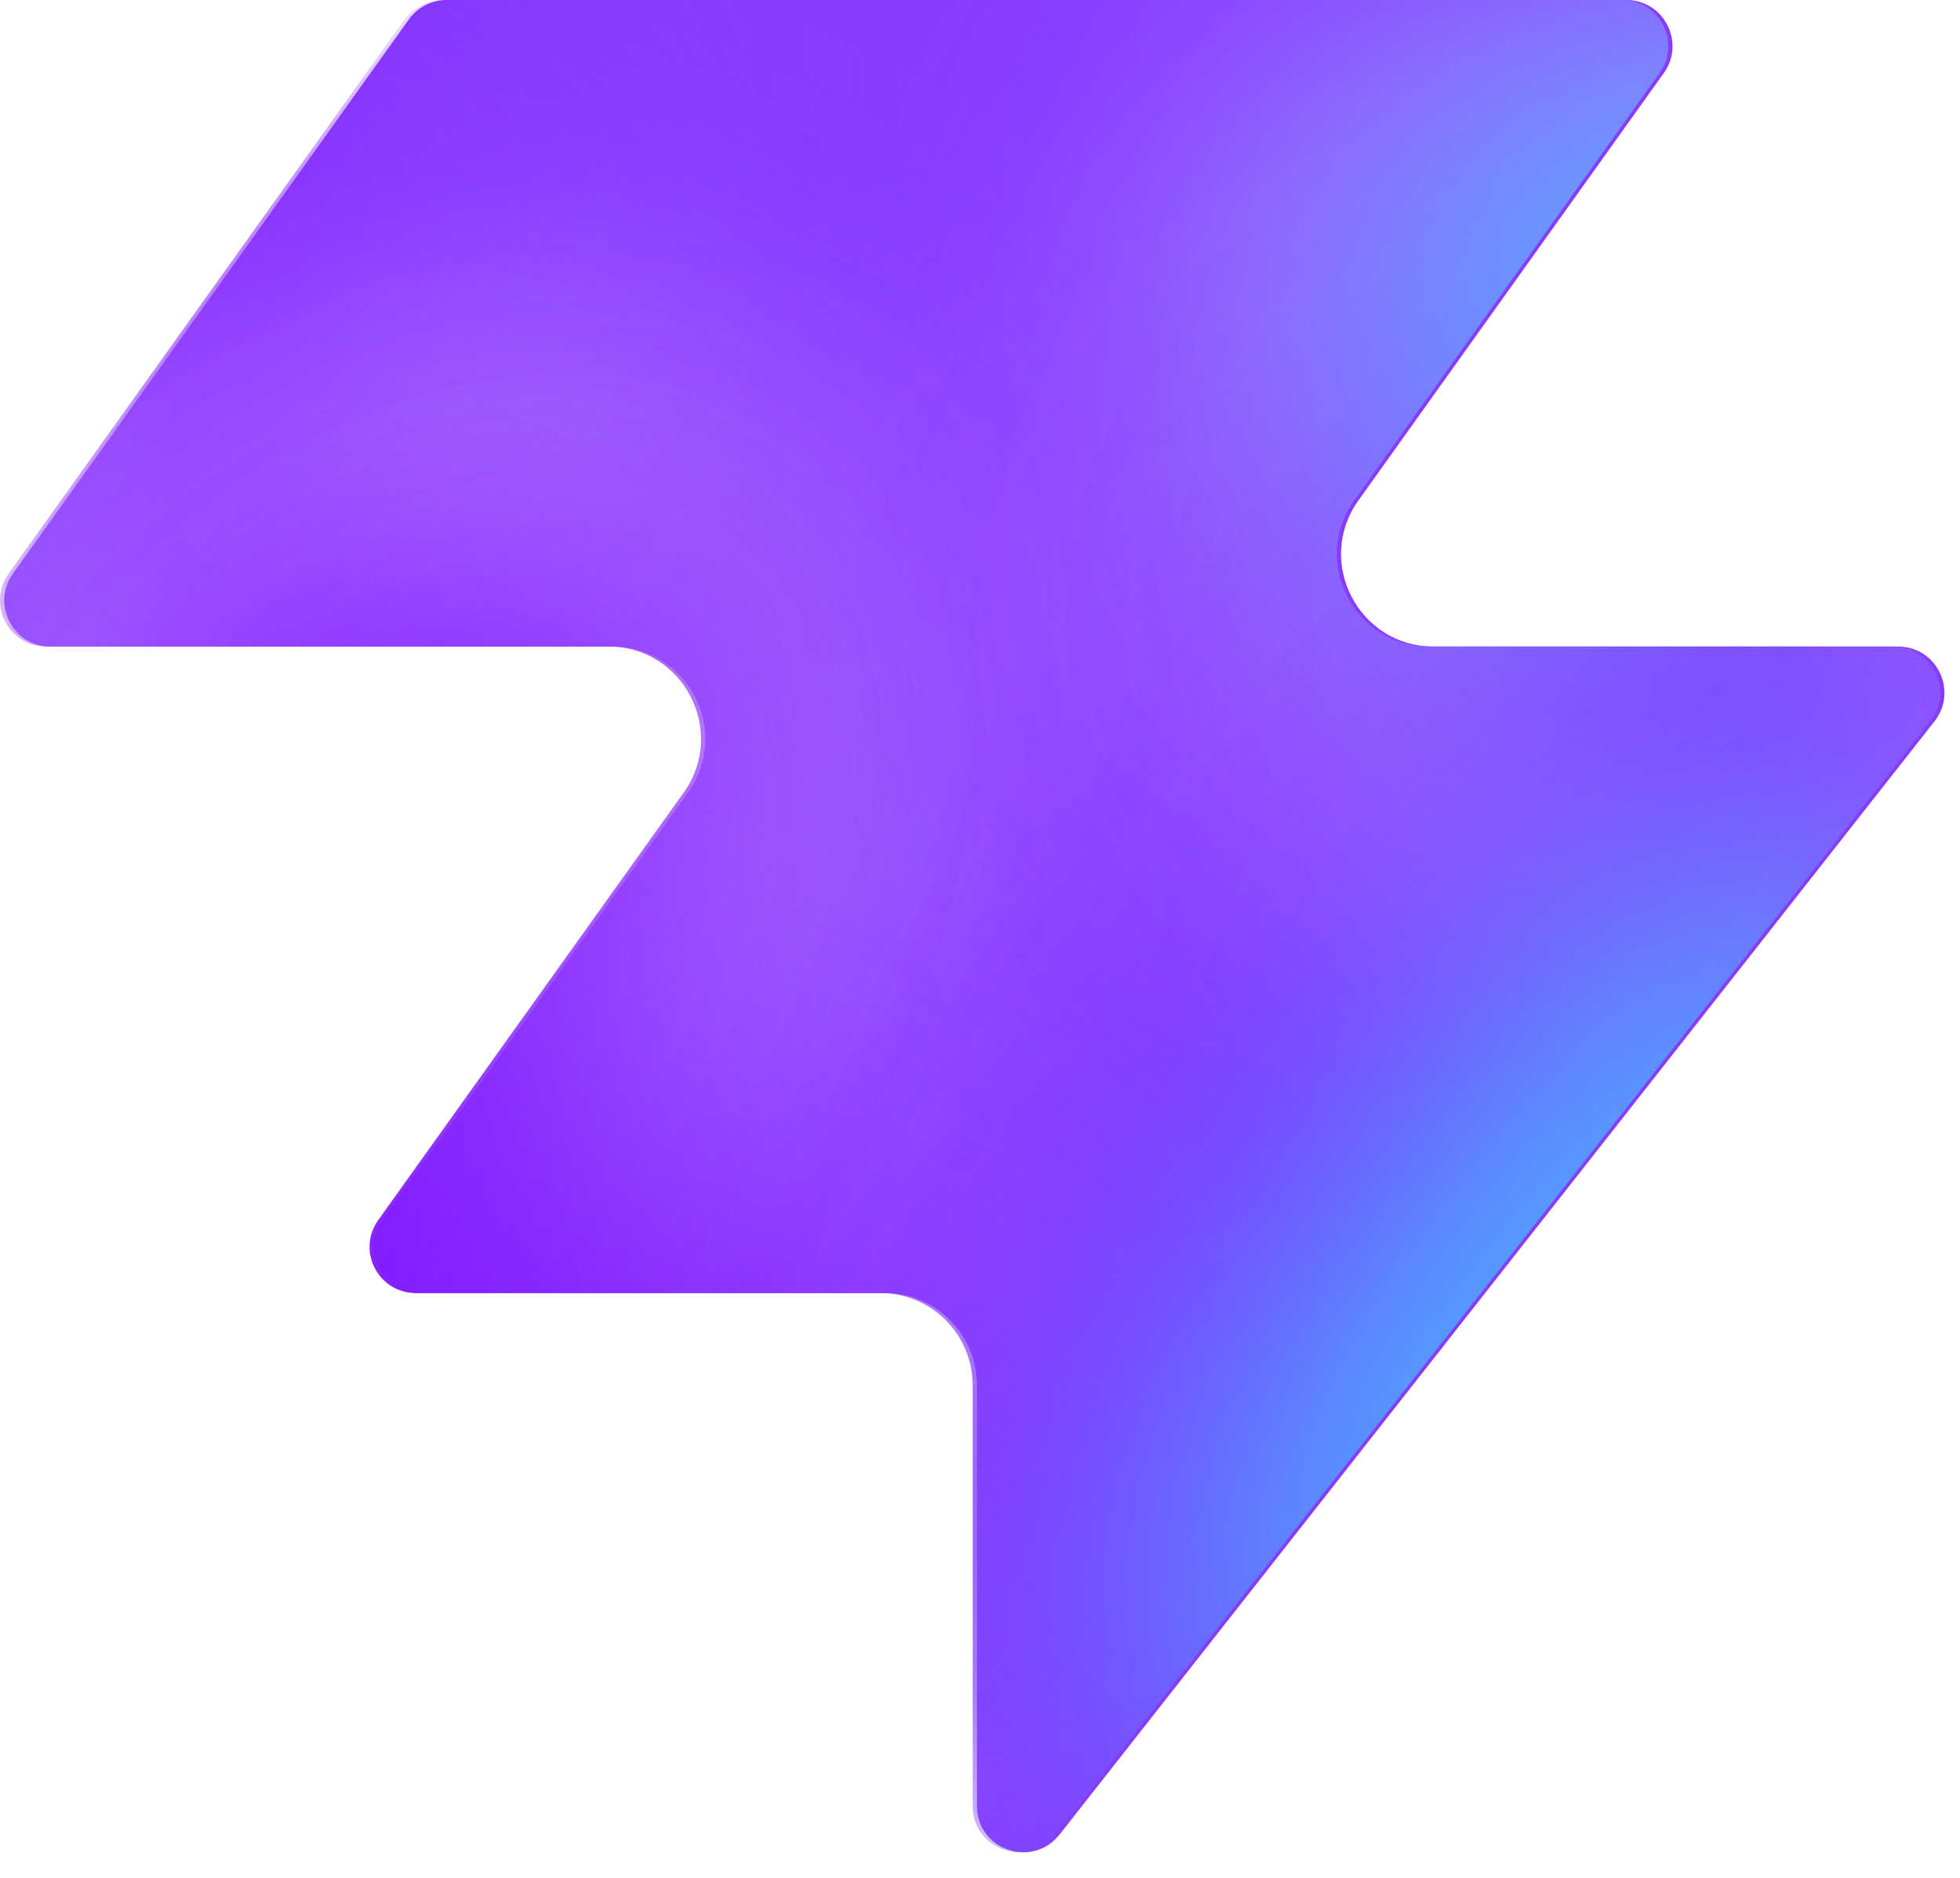
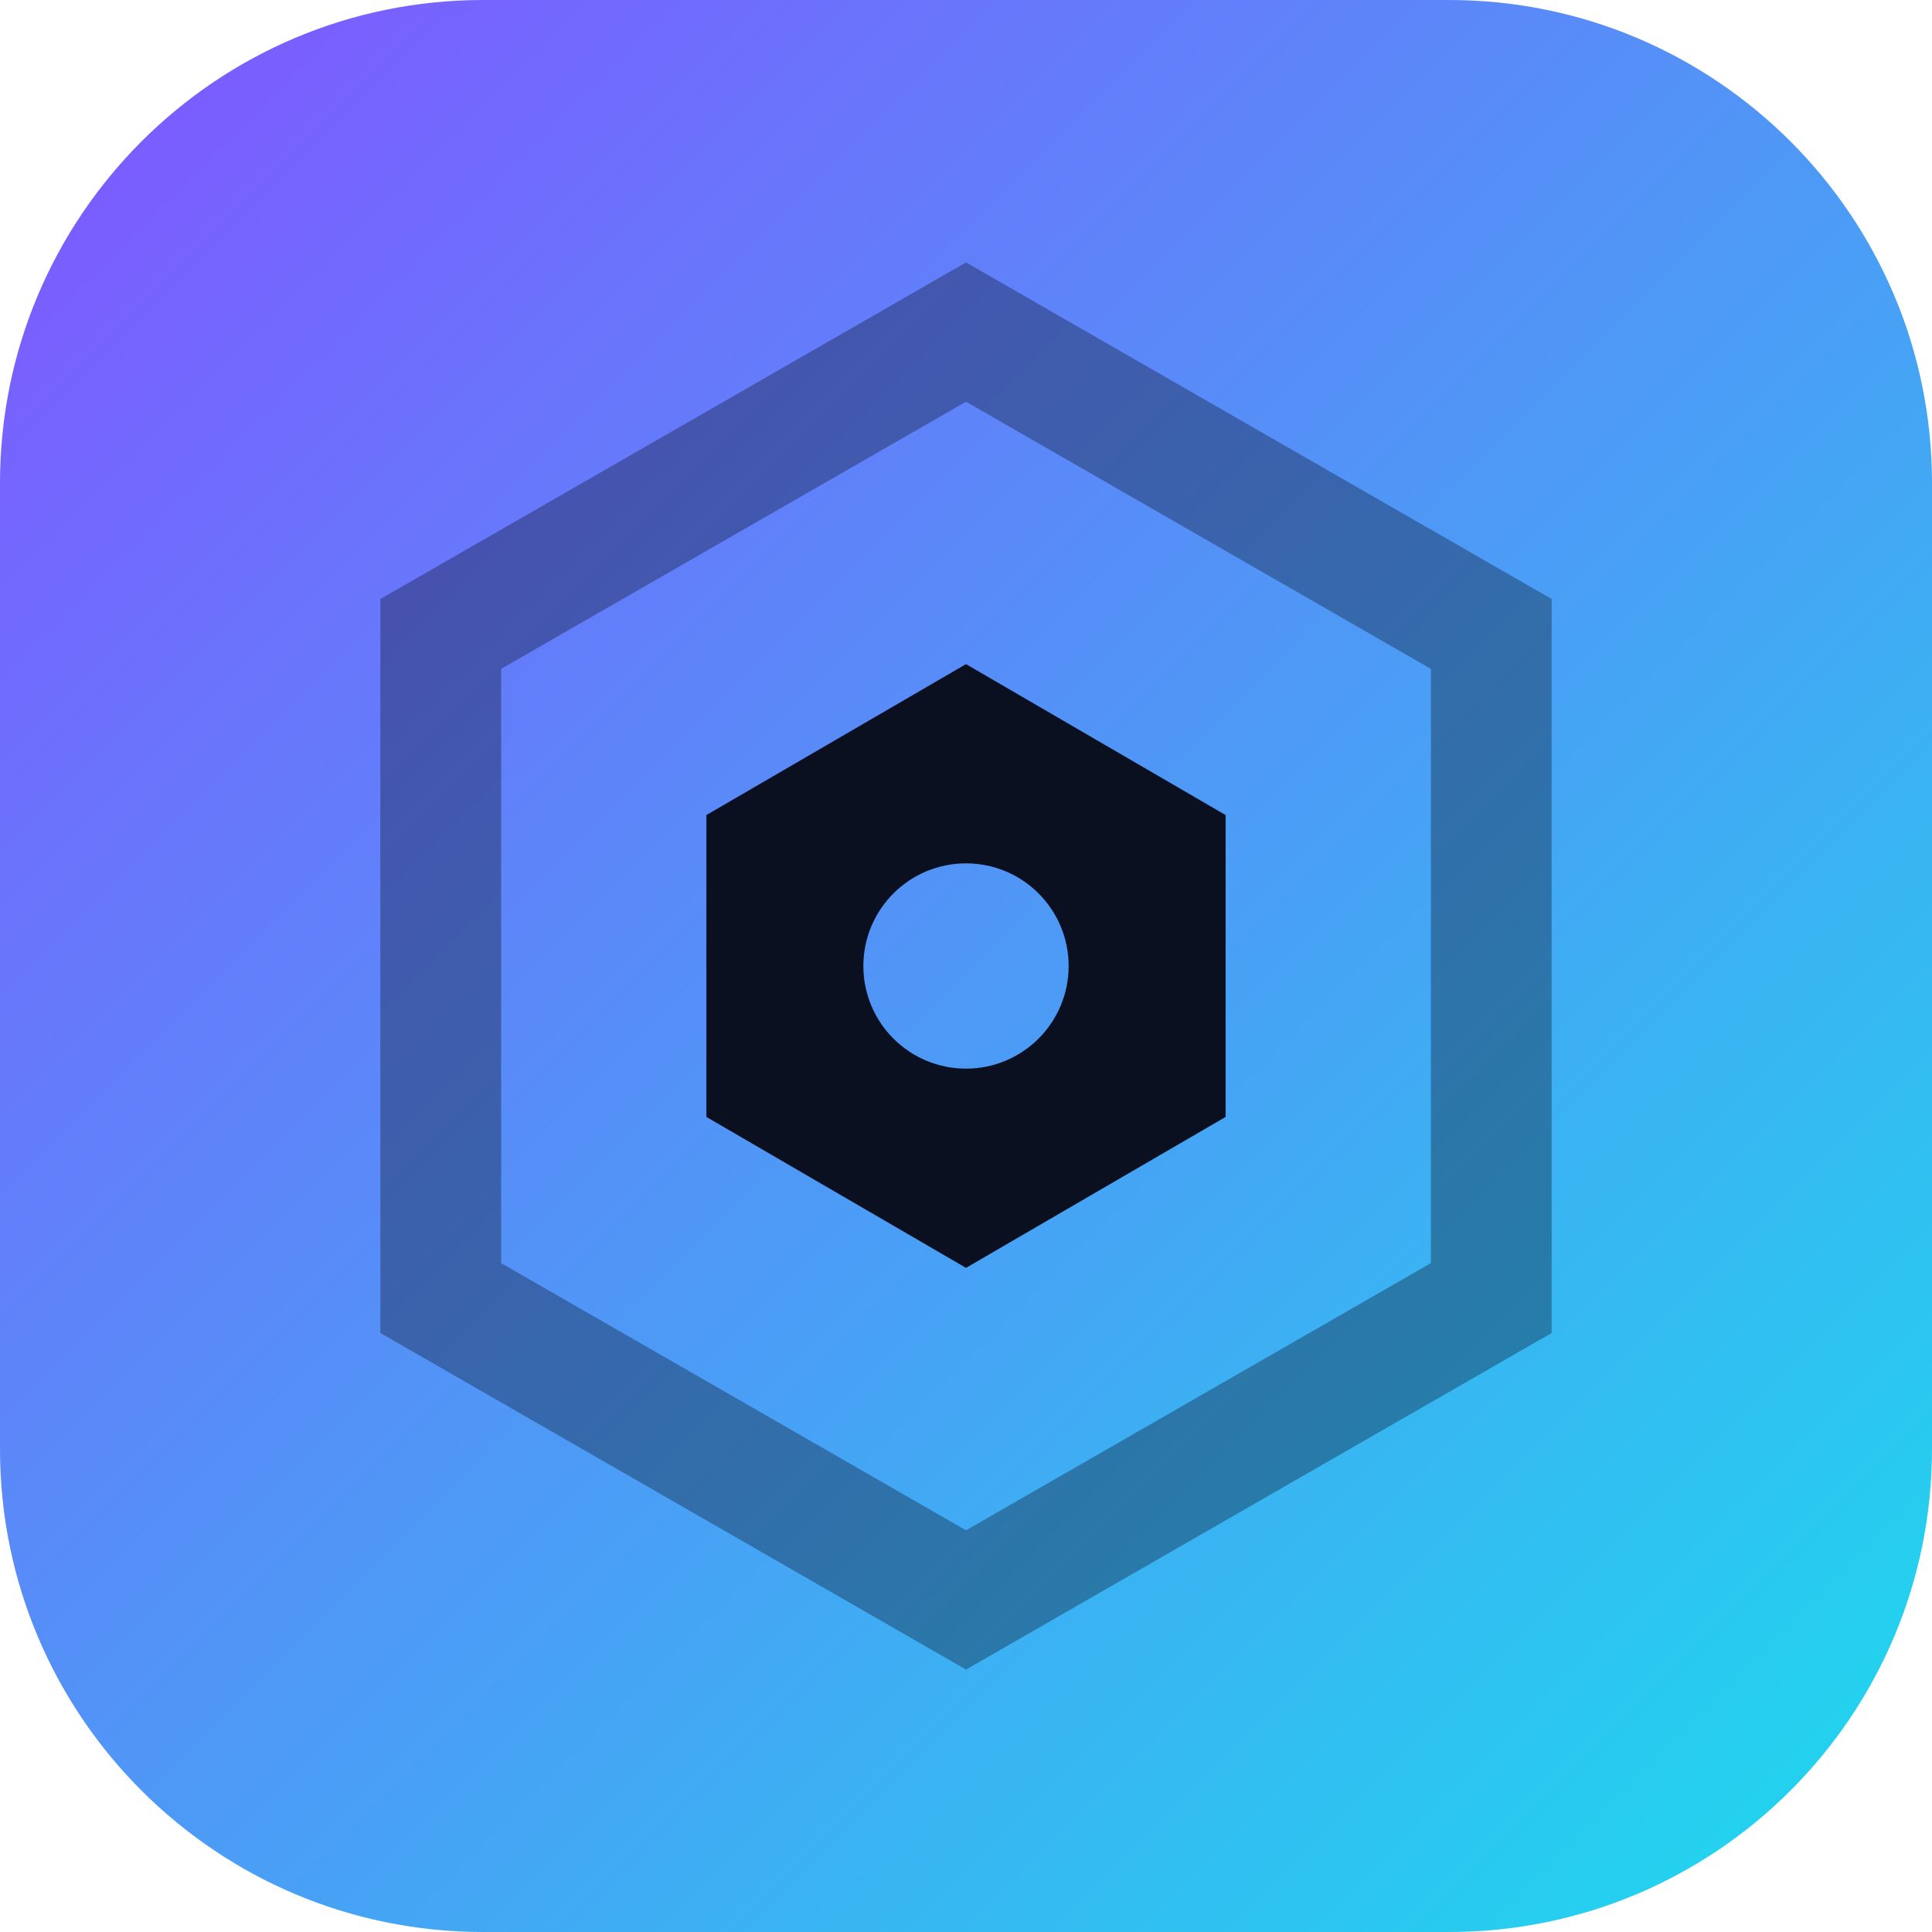
- <svg xmlns="http://www.w3.org/2000/svg" width="48" height="46" fill="none" viewBox="0 0 48 46">
-   <path fill="#863bff" d="M25.946 44.938c-.664.845-2.021.375-2.021-.698V33.937a2.26 2.26 0 0 0-2.262-2.262H10.287c-.92 0-1.456-1.04-.92-1.788l7.48-10.471c1.07-1.497 0-3.578-1.842-3.578H1.237c-.92 0-1.456-1.04-.92-1.788L10.013.474c.214-.297.556-.474.92-.474h28.894c.92 0 1.456 1.04.92 1.788l-7.48 10.471c-1.07 1.498 0 3.579 1.842 3.579h11.377c.943 0 1.473 1.088.89 1.83L25.947 44.94z" style="fill:#863bff;fill:color(display-p3 .525 .23 1);fill-opacity:1" />
-   <mask id="a" width="48" height="46" x="0" y="0" maskUnits="userSpaceOnUse" style="mask-type:alpha">
-     <path fill="#000" d="M25.842 44.938c-.664.844-2.021.375-2.021-.698V33.937a2.26 2.26 0 0 0-2.262-2.262H10.183c-.92 0-1.456-1.04-.92-1.788l7.48-10.471c1.07-1.498 0-3.579-1.842-3.579H1.133c-.92 0-1.456-1.04-.92-1.787L9.91.473c.214-.297.556-.474.92-.474h28.894c.92 0 1.456 1.04.92 1.788l-7.48 10.471c-1.07 1.498 0 3.578 1.842 3.578h11.377c.943 0 1.473 1.088.89 1.832L25.843 44.94z" style="fill:#000;fill-opacity:1" />
-   </mask>
-   <g mask="url(#a)">
-     <g filter="url(#b)">
-       <ellipse cx="5.508" cy="14.704" fill="#ede6ff" rx="5.508" ry="14.704" style="fill:#ede6ff;fill:color(display-p3 .927 .903 1);fill-opacity:1" transform="matrix(.00324 1 1 -.00324 -4.47 31.516)" />
-     </g>
-     <g filter="url(#c)">
-       <ellipse cx="10.399" cy="29.851" fill="#ede6ff" rx="10.399" ry="29.851" style="fill:#ede6ff;fill:color(display-p3 .927 .903 1);fill-opacity:1" transform="matrix(.00324 1 1 -.00324 -39.328 7.883)" />
-     </g>
-     <g filter="url(#d)">
-       <ellipse cx="5.508" cy="30.487" fill="#7e14ff" rx="5.508" ry="30.487" style="fill:#7e14ff;fill:color(display-p3 .492 .077 1);fill-opacity:1" transform="rotate(89.814 -25.913 -14.639)scale(1 -1)" />
-     </g>
-     <g filter="url(#e)">
-       <ellipse cx="5.508" cy="30.599" fill="#7e14ff" rx="5.508" ry="30.599" style="fill:#7e14ff;fill:color(display-p3 .492 .077 1);fill-opacity:1" transform="rotate(89.814 -32.644 -3.334)scale(1 -1)" />
-     </g>
-     <g filter="url(#f)">
-       <ellipse cx="5.508" cy="30.599" fill="#7e14ff" rx="5.508" ry="30.599" style="fill:#7e14ff;fill:color(display-p3 .492 .077 1);fill-opacity:1" transform="matrix(.00324 1 1 -.00324 -34.34 30.47)" />
-     </g>
-     <g filter="url(#g)">
-       <ellipse cx="14.072" cy="22.078" fill="#ede6ff" rx="14.072" ry="22.078" style="fill:#ede6ff;fill:color(display-p3 .927 .903 1);fill-opacity:1" transform="rotate(93.35 24.506 48.493)scale(-1 1)" />
-     </g>
-     <g filter="url(#h)">
-       <ellipse cx="3.47" cy="21.501" fill="#7e14ff" rx="3.47" ry="21.501" style="fill:#7e14ff;fill:color(display-p3 .492 .077 1);fill-opacity:1" transform="rotate(89.009 28.708 47.59)scale(-1 1)" />
-     </g>
-     <g filter="url(#i)">
-       <ellipse cx="3.47" cy="21.501" fill="#7e14ff" rx="3.47" ry="21.501" style="fill:#7e14ff;fill:color(display-p3 .492 .077 1);fill-opacity:1" transform="rotate(89.009 28.708 47.59)scale(-1 1)" />
-     </g>
-     <g filter="url(#j)">
-       <ellipse cx=".387" cy="8.972" fill="#7e14ff" rx="4.407" ry="29.108" style="fill:#7e14ff;fill:color(display-p3 .492 .077 1);fill-opacity:1" transform="rotate(39.51 .387 8.972)" />
-     </g>
-     <g filter="url(#k)">
-       <ellipse cx="47.523" cy="-6.092" fill="#7e14ff" rx="4.407" ry="29.108" style="fill:#7e14ff;fill:color(display-p3 .492 .077 1);fill-opacity:1" transform="rotate(37.892 47.523 -6.092)" />
-     </g>
-     <g filter="url(#l)">
-       <ellipse cx="41.412" cy="6.333" fill="#47bfff" rx="5.971" ry="9.665" style="fill:#47bfff;fill:color(display-p3 .28 .748 1);fill-opacity:1" transform="rotate(37.892 41.412 6.333)" />
-     </g>
-     <g filter="url(#m)">
-       <ellipse cx="-1.879" cy="38.332" fill="#7e14ff" rx="4.407" ry="29.108" style="fill:#7e14ff;fill:color(display-p3 .492 .077 1);fill-opacity:1" transform="rotate(37.892 -1.88 38.332)" />
-     </g>
-     <g filter="url(#n)">
-       <ellipse cx="-1.879" cy="38.332" fill="#7e14ff" rx="4.407" ry="29.108" style="fill:#7e14ff;fill:color(display-p3 .492 .077 1);fill-opacity:1" transform="rotate(37.892 -1.88 38.332)" />
-     </g>
-     <g filter="url(#o)">
-       <ellipse cx="35.651" cy="29.907" fill="#7e14ff" rx="4.407" ry="29.108" style="fill:#7e14ff;fill:color(display-p3 .492 .077 1);fill-opacity:1" transform="rotate(37.892 35.651 29.907)" />
-     </g>
-     <g filter="url(#p)">
-       <ellipse cx="38.418" cy="32.4" fill="#47bfff" rx="5.971" ry="15.297" style="fill:#47bfff;fill:color(display-p3 .28 .748 1);fill-opacity:1" transform="rotate(37.892 38.418 32.4)" />
-     </g>
-   </g>
+ <svg xmlns="http://www.w3.org/2000/svg" width="32" height="32" viewBox="0 0 32 32" fill="none">
  <defs>
-     <filter id="b" width="60.045" height="41.654" x="-19.77" y="16.149" color-interpolation-filters="sRGB" filterUnits="userSpaceOnUse">
-       <feFlood flood-opacity="0" result="BackgroundImageFix" />
-       <feBlend in="SourceGraphic" in2="BackgroundImageFix" result="shape" />
-       <feGaussianBlur result="effect1_foregroundBlur_2002_17158" stdDeviation="7.659" />
-     </filter>
-     <filter id="c" width="90.34" height="51.437" x="-54.613" y="-7.533" color-interpolation-filters="sRGB" filterUnits="userSpaceOnUse">
-       <feFlood flood-opacity="0" result="BackgroundImageFix" />
-       <feBlend in="SourceGraphic" in2="BackgroundImageFix" result="shape" />
-       <feGaussianBlur result="effect1_foregroundBlur_2002_17158" stdDeviation="7.659" />
-     </filter>
-     <filter id="d" width="79.355" height="29.4" x="-49.64" y="2.03" color-interpolation-filters="sRGB" filterUnits="userSpaceOnUse">
-       <feFlood flood-opacity="0" result="BackgroundImageFix" />
-       <feBlend in="SourceGraphic" in2="BackgroundImageFix" result="shape" />
-       <feGaussianBlur result="effect1_foregroundBlur_2002_17158" stdDeviation="4.596" />
-     </filter>
-     <filter id="e" width="79.579" height="29.4" x="-45.045" y="20.029" color-interpolation-filters="sRGB" filterUnits="userSpaceOnUse">
-       <feFlood flood-opacity="0" result="BackgroundImageFix" />
-       <feBlend in="SourceGraphic" in2="BackgroundImageFix" result="shape" />
-       <feGaussianBlur result="effect1_foregroundBlur_2002_17158" stdDeviation="4.596" />
-     </filter>
-     <filter id="f" width="79.579" height="29.4" x="-43.513" y="21.178" color-interpolation-filters="sRGB" filterUnits="userSpaceOnUse">
-       <feFlood flood-opacity="0" result="BackgroundImageFix" />
-       <feBlend in="SourceGraphic" in2="BackgroundImageFix" result="shape" />
-       <feGaussianBlur result="effect1_foregroundBlur_2002_17158" stdDeviation="4.596" />
-     </filter>
-     <filter id="g" width="74.749" height="58.852" x="15.756" y="-17.901" color-interpolation-filters="sRGB" filterUnits="userSpaceOnUse">
-       <feFlood flood-opacity="0" result="BackgroundImageFix" />
-       <feBlend in="SourceGraphic" in2="BackgroundImageFix" result="shape" />
-       <feGaussianBlur result="effect1_foregroundBlur_2002_17158" stdDeviation="7.659" />
-     </filter>
-     <filter id="h" width="61.377" height="25.362" x="23.548" y="2.284" color-interpolation-filters="sRGB" filterUnits="userSpaceOnUse">
-       <feFlood flood-opacity="0" result="BackgroundImageFix" />
-       <feBlend in="SourceGraphic" in2="BackgroundImageFix" result="shape" />
-       <feGaussianBlur result="effect1_foregroundBlur_2002_17158" stdDeviation="4.596" />
-     </filter>
-     <filter id="i" width="61.377" height="25.362" x="23.548" y="2.284" color-interpolation-filters="sRGB" filterUnits="userSpaceOnUse">
-       <feFlood flood-opacity="0" result="BackgroundImageFix" />
-       <feBlend in="SourceGraphic" in2="BackgroundImageFix" result="shape" />
-       <feGaussianBlur result="effect1_foregroundBlur_2002_17158" stdDeviation="4.596" />
-     </filter>
-     <filter id="j" width="56.045" height="63.649" x="-27.636" y="-22.853" color-interpolation-filters="sRGB" filterUnits="userSpaceOnUse">
-       <feFlood flood-opacity="0" result="BackgroundImageFix" />
-       <feBlend in="SourceGraphic" in2="BackgroundImageFix" result="shape" />
-       <feGaussianBlur result="effect1_foregroundBlur_2002_17158" stdDeviation="4.596" />
-     </filter>
-     <filter id="k" width="54.814" height="64.646" x="20.116" y="-38.415" color-interpolation-filters="sRGB" filterUnits="userSpaceOnUse">
-       <feFlood flood-opacity="0" result="BackgroundImageFix" />
-       <feBlend in="SourceGraphic" in2="BackgroundImageFix" result="shape" />
-       <feGaussianBlur result="effect1_foregroundBlur_2002_17158" stdDeviation="4.596" />
-     </filter>
-     <filter id="l" width="33.541" height="35.313" x="24.641" y="-11.323" color-interpolation-filters="sRGB" filterUnits="userSpaceOnUse">
-       <feFlood flood-opacity="0" result="BackgroundImageFix" />
-       <feBlend in="SourceGraphic" in2="BackgroundImageFix" result="shape" />
-       <feGaussianBlur result="effect1_foregroundBlur_2002_17158" stdDeviation="4.596" />
-     </filter>
-     <filter id="m" width="54.814" height="64.646" x="-29.286" y="6.009" color-interpolation-filters="sRGB" filterUnits="userSpaceOnUse">
-       <feFlood flood-opacity="0" result="BackgroundImageFix" />
-       <feBlend in="SourceGraphic" in2="BackgroundImageFix" result="shape" />
-       <feGaussianBlur result="effect1_foregroundBlur_2002_17158" stdDeviation="4.596" />
-     </filter>
-     <filter id="n" width="54.814" height="64.646" x="-29.286" y="6.009" color-interpolation-filters="sRGB" filterUnits="userSpaceOnUse">
-       <feFlood flood-opacity="0" result="BackgroundImageFix" />
-       <feBlend in="SourceGraphic" in2="BackgroundImageFix" result="shape" />
-       <feGaussianBlur result="effect1_foregroundBlur_2002_17158" stdDeviation="4.596" />
-     </filter>
-     <filter id="o" width="54.814" height="64.646" x="8.244" y="-2.416" color-interpolation-filters="sRGB" filterUnits="userSpaceOnUse">
-       <feFlood flood-opacity="0" result="BackgroundImageFix" />
-       <feBlend in="SourceGraphic" in2="BackgroundImageFix" result="shape" />
-       <feGaussianBlur result="effect1_foregroundBlur_2002_17158" stdDeviation="4.596" />
-     </filter>
-     <filter id="p" width="39.409" height="43.623" x="18.713" y="10.588" color-interpolation-filters="sRGB" filterUnits="userSpaceOnUse">
-       <feFlood flood-opacity="0" result="BackgroundImageFix" />
-       <feBlend in="SourceGraphic" in2="BackgroundImageFix" result="shape" />
-       <feGaussianBlur result="effect1_foregroundBlur_2002_17158" stdDeviation="4.596" />
-     </filter>
+     <linearGradient id="dex" x1="2" y1="2" x2="30" y2="30" gradientUnits="userSpaceOnUse">
+       <stop offset="0" stop-color="#7C5CFF" />
+       <stop offset="1" stop-color="#22D3EE" />
+     </linearGradient>
  </defs>
+   <rect width="32" height="32" rx="8" fill="url(#dex)" />
+   <path d="M16 5.5 L24.7 10.5 L24.7 21.5 L16 26.5 L7.3 21.5 L7.3 10.5 Z" fill="none" stroke="#0B1020" stroke-width="2" stroke-opacity="0.35" />
+   <path d="M16 11 L20.3 13.5 L20.3 18.5 L16 21 L11.7 18.5 L11.7 13.5 Z" fill="#0B1020" />
+   <circle cx="16" cy="16" r="1.7" fill="url(#dex)" />
</svg>
